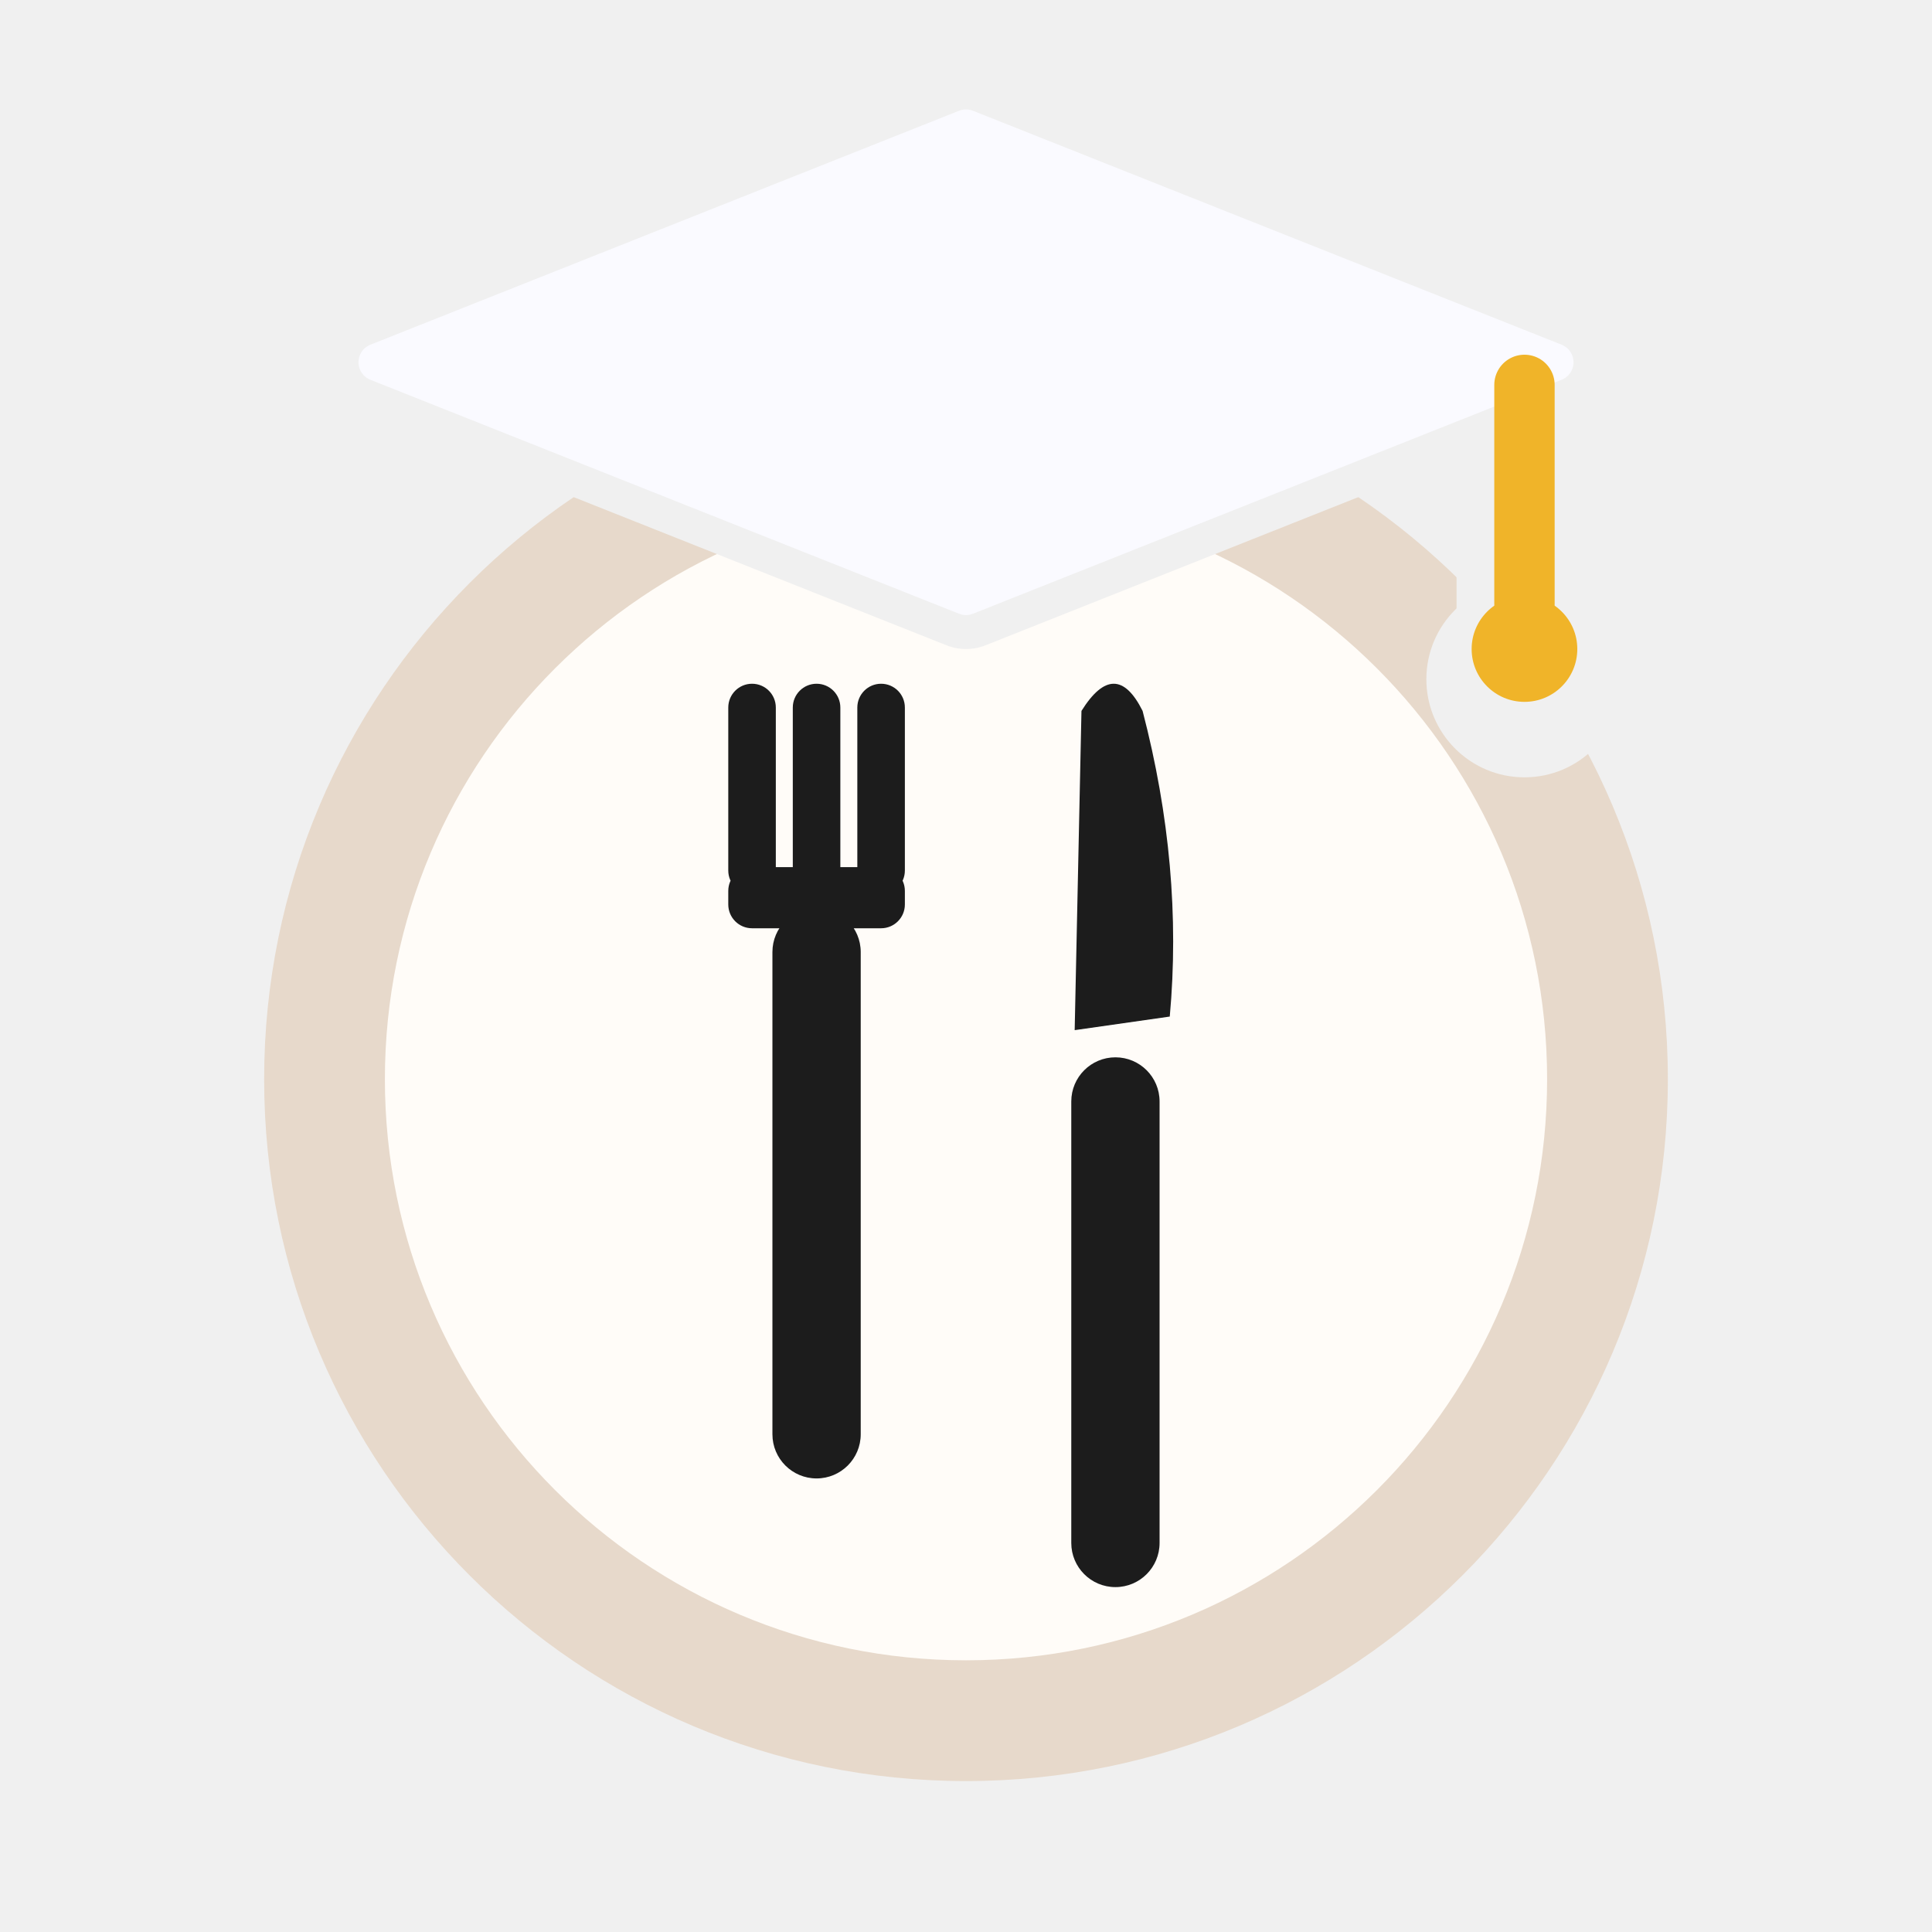
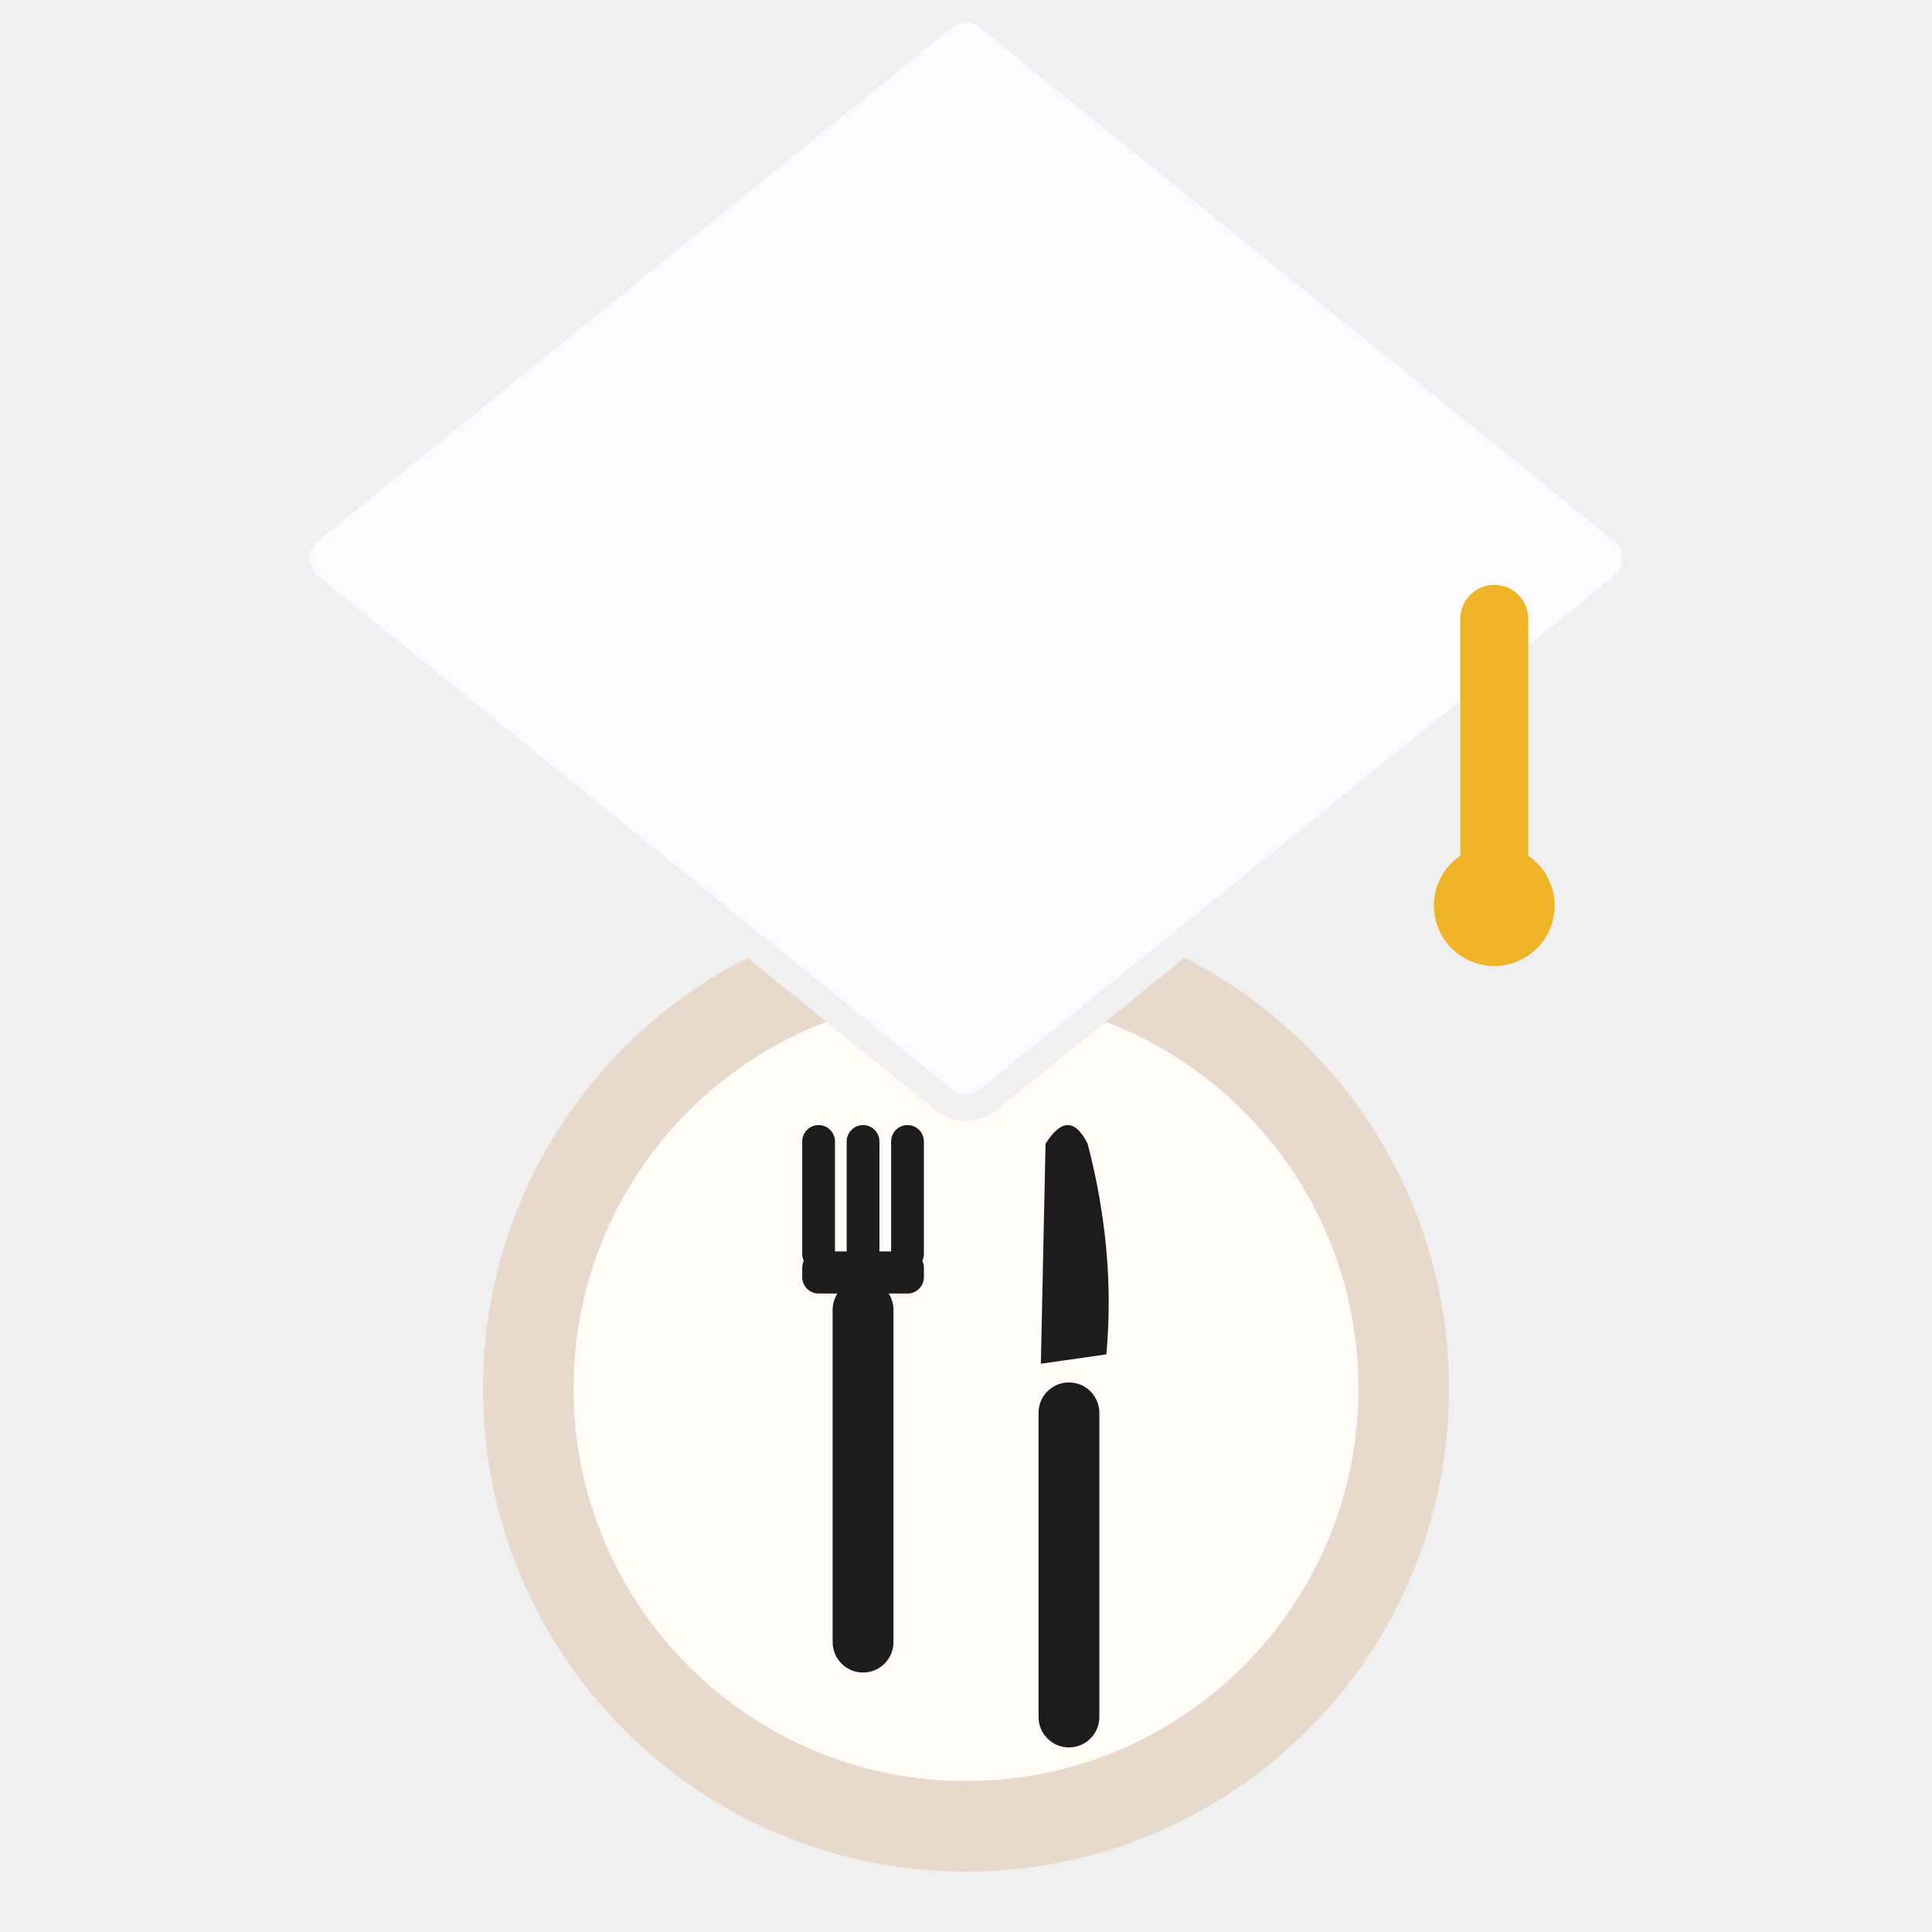
<svg xmlns="http://www.w3.org/2000/svg" viewBox="0 0 512 512" role="img" aria-label="MealScholar">
  <mask id="ms-gap" maskUnits="userSpaceOnUse" x="0" y="0" width="512" height="512">
    <path d="M0 0h512v512H0z" fill="#fff" />
-     <polygon points="256,34 412,96 256,158 100,96" stroke="#000" stroke-width="28" stroke-linejoin="round" />
-     <path d="M404 104v64" stroke="#000" stroke-width="36" stroke-linecap="round" />
-     <circle cx="404" cy="180" r="26" />
+     <polygon points="256,12 424,148 256,284 88,148" stroke="#000" stroke-width="26" stroke-linejoin="round" />
+     <path d="M396 164v70" stroke="#000" stroke-width="34" stroke-linecap="round" />
+     <circle cx="396" cy="250" r="24" />
  </mask>
  <g mask="url(#ms-gap)">
-     <circle cx="256" cy="286" r="186" fill="#E7D9CB" />
-     <circle cx="256" cy="286" r="154" fill="#FFFCF8" />
+     <circle cx="256" cy="368" r="128" fill="#E7D9CB" />
+     <circle cx="256" cy="368" r="104" fill="#FFFCF8" />
  </g>
-   <g transform="translate(256 300) scale(0.9)">
+   <g transform="translate(256 380) scale(0.62)">
    <g fill="#1C1C1C">
      <g transform="translate(-44 0)">
        <path d="M-19 -132H-19A7 7 0 0 1 -12 -125V-77A7 7 0 0 1 -19 -70H-19A7 7 0 0 1 -26 -77V-125A7 7 0 0 1 -19 -132ZM0 -132H0A7 7 0 0 1 7 -125V-77A7 7 0 0 1 0 -70H0A7 7 0 0 1 -7 -77V-125A7 7 0 0 1 0 -132ZM19 -132H19A7 7 0 0 1 26 -125V-77A7 7 0 0 1 19 -70H19A7 7 0 0 1 12 -77V-125A7 7 0 0 1 19 -132ZM-19 -78H19A7 7 0 0 1 26 -71V-67A7 7 0 0 1 19 -60H-19A7 7 0 0 1 -26 -67V-71A7 7 0 0 1 -19 -78ZM0 -66H0A13 13 0 0 1 13 -53V89A13 13 0 0 1 0 102H0A13 13 0 0 1 -13 89V-53A13 13 0 0 1 0 -66Z" />
      </g>
      <g transform="translate(44 0)">
        <path d="M-10 -124L-12 -30L16 -34Q20 -78 8 -124Q0 -140 -10 -124ZM0 -22H0A13 13 0 0 1 13 -9V121A13 13 0 0 1 0 134H0A13 13 0 0 1 -13 121V-9A13 13 0 0 1 0 -22Z" />
      </g>
    </g>
  </g>
-   <polygon points="256,34 412,96 256,158 100,96" fill="#FAFAFF" stroke="#FAFAFF" stroke-width="10" stroke-linejoin="round" />
-   <path d="M404 102v58" stroke="#F0B429" stroke-width="16" stroke-linecap="round" />
-   <circle cx="404" cy="172" r="14" fill="#F0B429" />
+   <polygon points="256,12 424,148 256,284 88,148" fill="#FAFAFF" stroke="#FAFAFF" stroke-width="12" stroke-linejoin="round" />
+   <path d="M396 164v62" stroke="#F0B429" stroke-width="18" stroke-linecap="round" />
+   <circle cx="396" cy="240" r="16" fill="#F0B429" />
</svg>
